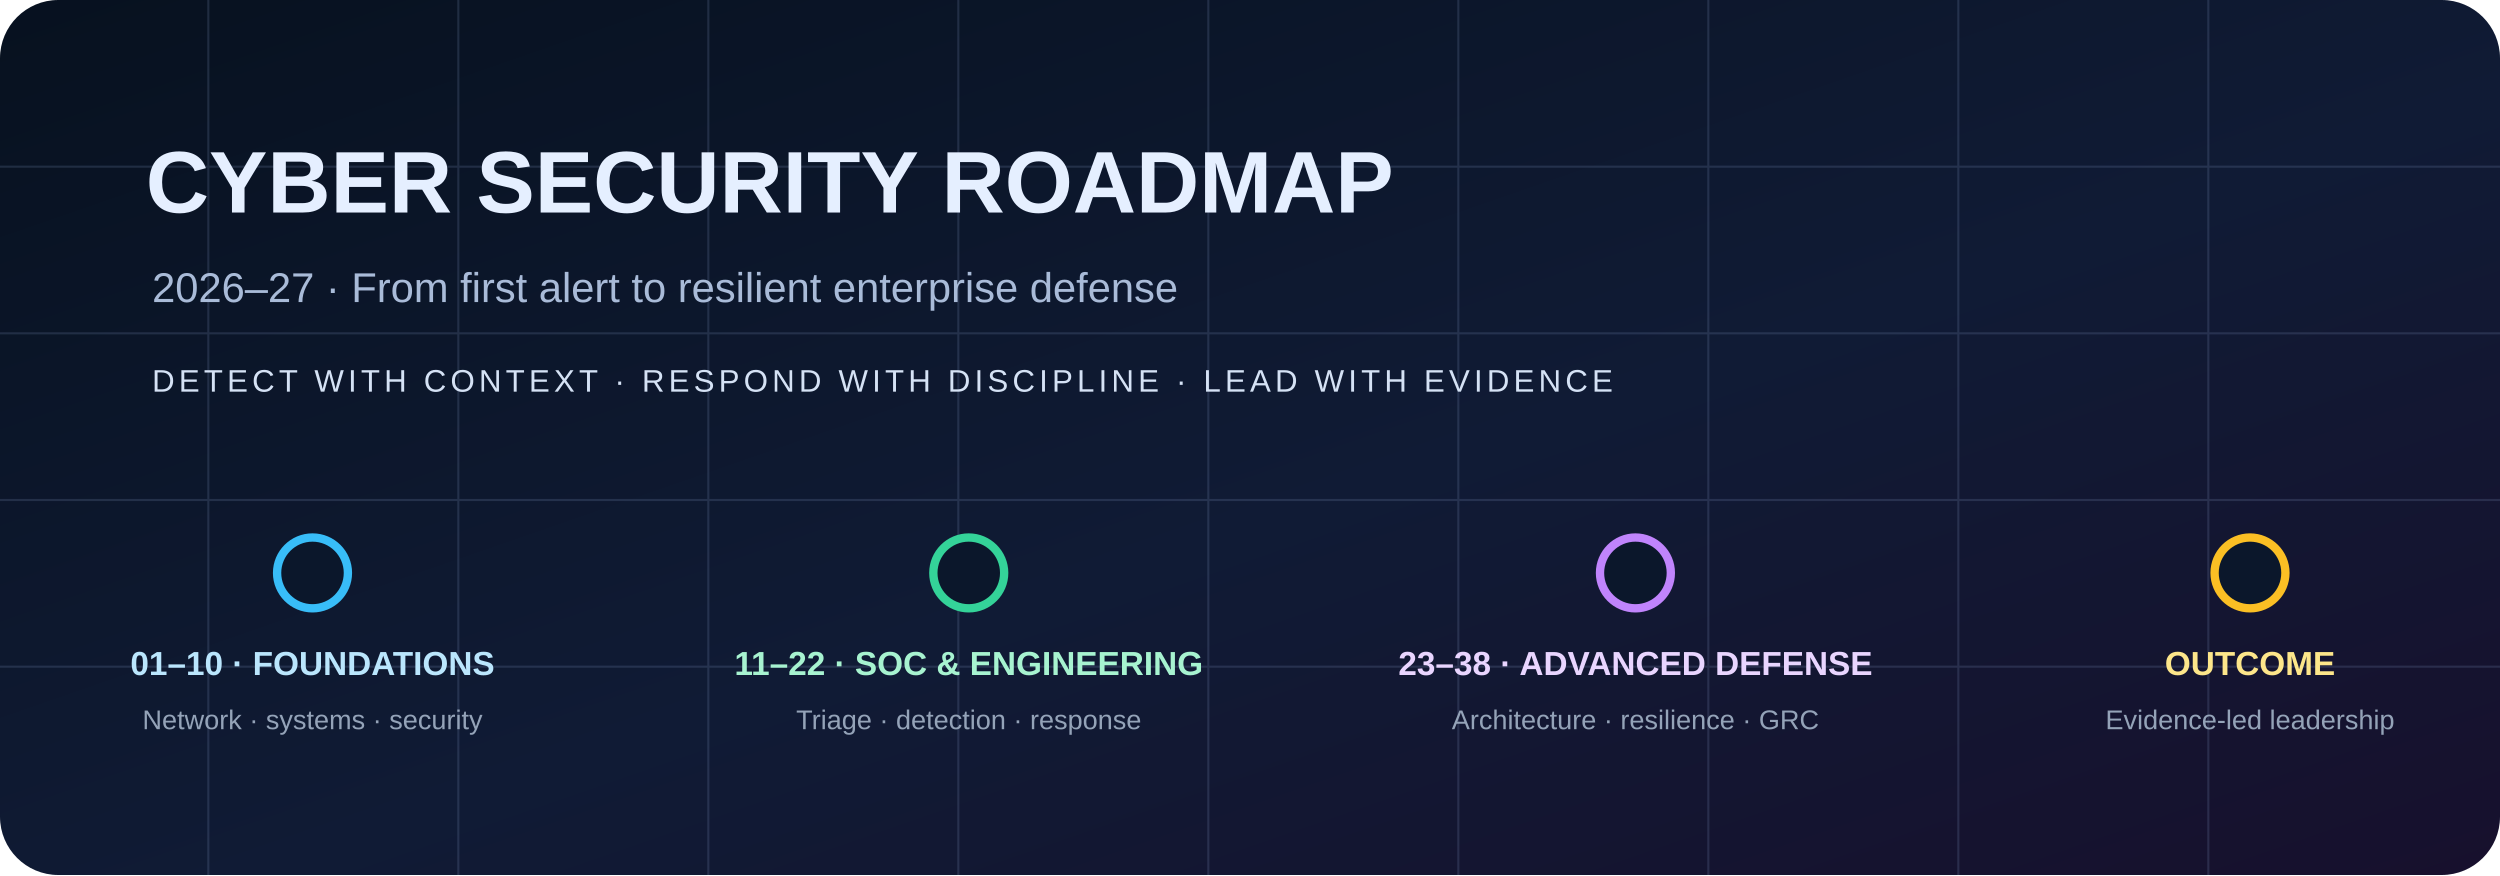
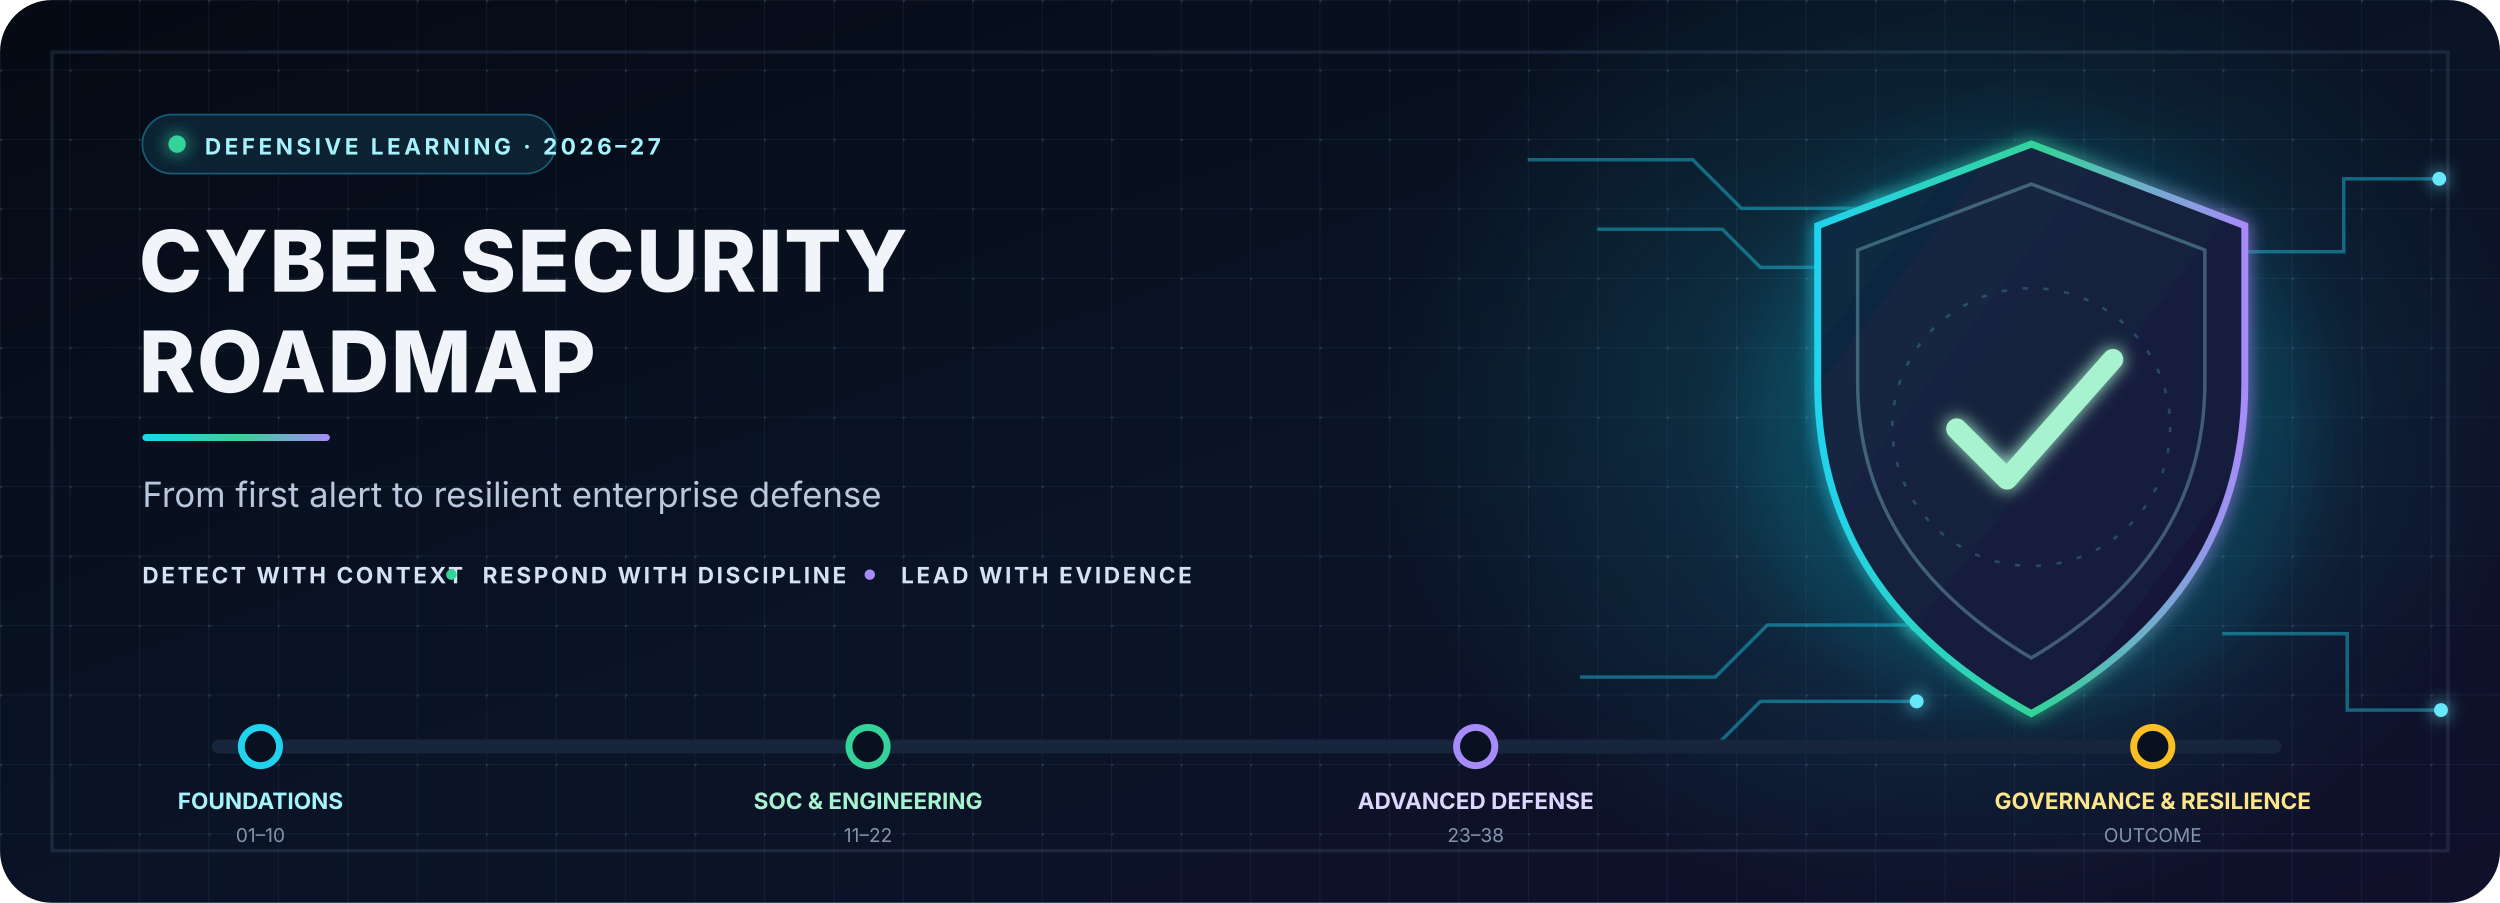
- <svg xmlns="http://www.w3.org/2000/svg" width="1200" height="420" viewBox="0 0 1200 420" role="img" aria-labelledby="title desc">
+ <svg xmlns="http://www.w3.org/2000/svg" width="1440" height="520" viewBox="0 0 1440 520" role="img" aria-labelledby="title desc">
  <defs>
-     <linearGradient id="bg" x1="0" y1="0" x2="1" y2="1">
-       <stop offset="0" stop-color="#07111f" />
-       <stop offset=".55" stop-color="#101b35" />
-       <stop offset="1" stop-color="#17102d" />
+     <linearGradient id="background" x1="0" y1="0" x2="1" y2="1">
+       <stop offset="0" stop-color="#050a14" />
+       <stop offset=".52" stop-color="#0a1426" />
+       <stop offset="1" stop-color="#10102b" />
    </linearGradient>
-     <linearGradient id="line" x1="0" y1="0" x2="1" y2="0">
-       <stop offset="0" stop-color="#38bdf8" />
+     <linearGradient id="accent" x1="0" y1="0" x2="1" y2="0">
+       <stop offset="0" stop-color="#22d3ee" />
      <stop offset=".52" stop-color="#34d399" />
-       <stop offset="1" stop-color="#c084fc" />
+       <stop offset="1" stop-color="#a78bfa" />
    </linearGradient>
-     <filter id="glow">
+     <linearGradient id="shieldFill" x1="0" y1="0" x2="1" y2="1">
+       <stop offset="0" stop-color="#102d43" />
+       <stop offset="1" stop-color="#171437" />
+     </linearGradient>
+     <radialGradient id="aura">
+       <stop offset="0" stop-color="#22d3ee" stop-opacity=".22" />
+       <stop offset="1" stop-color="#22d3ee" stop-opacity="0" />
+     </radialGradient>
+     <pattern id="grid" width="40" height="40" patternUnits="userSpaceOnUse">
+       <path d="M40 0H0V40" fill="none" stroke="#7892b8" stroke-opacity=".10" stroke-width="1" />
+       <circle cx="0" cy="0" r="1.5" fill="#8ba9d5" fill-opacity=".18" />
+     </pattern>
+     <filter id="glow" x="-80%" y="-80%" width="260%" height="260%">
      <feGaussianBlur stdDeviation="5" result="blur" />
      <feMerge>
        <feMergeNode in="blur" />
        <feMergeNode in="SourceGraphic" />
      </feMerge>
    </filter>
+     <filter id="softGlow" x="-80%" y="-80%" width="260%" height="260%">
+       <feGaussianBlur stdDeviation="18" />
+     </filter>
  </defs>
-   <rect width="1200" height="420" rx="28" fill="url(#bg)" />
-   <g opacity=".18" stroke="#8ba3cf">
-     <path d="M0 80H1200M0 160H1200M0 240H1200M0 320H1200" />
-     <path d="M100 0V420M220 0V420M340 0V420M460 0V420M580 0V420M700 0V420M820 0V420M940 0V420M1060 0V420" />
+   <rect width="1440" height="520" rx="30" fill="url(#background)" />
+   <rect width="1440" height="520" rx="30" fill="url(#grid)" />
+   <ellipse cx="1125" cy="240" rx="330" ry="290" fill="url(#aura)" />
+   <path d="M30 30H1410V490H30Z" fill="none" stroke="#7892b8" stroke-opacity=".16" stroke-width="2" rx="26" />
+   <g fill="none" stroke="#22d3ee" stroke-opacity=".42" stroke-width="2">
+     <path d="M880 92h95l28 28h80" />
+     <path d="M920 132h72l22 22h54" />
+     <path d="M910 390h78l30-30h86" />
+     <path d="M870 428h120l24-24h90" />
+     <path d="M1292 145h58v-42h55" />
+     <path d="M1280 365h72v44h54" />
  </g>
-   <text x="70" y="102" fill="#e5efff" font-family="Arial,sans-serif" font-size="42" font-weight="700">CYBER SECURITY ROADMAP</text>
-   <text x="73" y="145" fill="#a9bbd8" font-family="Arial,sans-serif" font-size="20">2026–27  ·  From first alert to resilient enterprise defense</text>
-   <text x="73" y="188" fill="#d5e2f5" font-family="Arial,sans-serif" font-size="15" letter-spacing="2">DETECT WITH CONTEXT  ·  RESPOND WITH DISCIPLINE  ·  LEAD WITH EVIDENCE</text>
-   <path d="M120 275 C300 275 300 275 440 275 S650 275 770 275 S960 275 1080 275" fill="none" stroke="url(#line)" stroke-width="5" filter="url(#glow)" />
-   <g font-family="Arial,sans-serif" text-anchor="middle">
-     <circle cx="150" cy="275" r="17" fill="#0b172b" stroke="#38bdf8" stroke-width="4" />
-     <text x="150" y="324" fill="#bae6fd" font-size="16" font-weight="700">01–10 · FOUNDATIONS</text>
-     <text x="150" y="350" fill="#94a3b8" font-size="13">Network · systems · security</text>
-     <circle cx="465" cy="275" r="17" fill="#0b172b" stroke="#34d399" stroke-width="4" />
-     <text x="465" y="324" fill="#a7f3d0" font-size="16" font-weight="700">11–22 · SOC &amp; ENGINEERING</text>
-     <text x="465" y="350" fill="#94a3b8" font-size="13">Triage · detection · response</text>
-     <circle cx="785" cy="275" r="17" fill="#0b172b" stroke="#c084fc" stroke-width="4" />
-     <text x="785" y="324" fill="#e9d5ff" font-size="16" font-weight="700">23–38 · ADVANCED DEFENSE</text>
-     <text x="785" y="350" fill="#94a3b8" font-size="13">Architecture · resilience · GRC</text>
-     <circle cx="1080" cy="275" r="17" fill="#0b172b" stroke="#fbbf24" stroke-width="4" />
-     <text x="1080" y="324" fill="#fde68a" font-size="16" font-weight="700">OUTCOME</text>
-     <text x="1080" y="350" fill="#94a3b8" font-size="13">Evidence-led leadership</text>
+   <g fill="#67e8f9" filter="url(#glow)">
+     <circle cx="1083" cy="120" r="4" />
+     <circle cx="1068" cy="154" r="4" />
+     <circle cx="1104" cy="360" r="4" />
+     <circle cx="1104" cy="404" r="4" />
+     <circle cx="1405" cy="103" r="4" />
+     <circle cx="1406" cy="409" r="4" />
+   </g>
+   <g font-family="Inter,Segoe UI,Arial,sans-serif">
+     <rect x="82" y="66" width="238" height="34" rx="17" fill="#0c2232" stroke="#155e75" />
+     <circle cx="102" cy="83" r="5" fill="#34d399" filter="url(#glow)" />
+     <text x="118" y="89" fill="#a5f3fc" font-size="13" font-weight="700" letter-spacing="2">DEFENSIVE LEARNING · 2026–27</text>
+     <text x="80" y="168" fill="#f1f5f9" font-size="49" font-weight="800" letter-spacing="1">CYBER SECURITY</text>
+     <text x="80" y="226" fill="#f1f5f9" font-size="49" font-weight="800" letter-spacing="1">ROADMAP</text>
+     <rect x="82" y="250" width="108" height="4" rx="2" fill="url(#accent)" />
+     <text x="82" y="292" fill="#b9c8dc" font-size="20">From first alert to resilient enterprise defense</text>
+     <text x="82" y="336" fill="#d5e2f5" font-size="13" font-weight="700" letter-spacing="1.5">DETECT WITH CONTEXT</text>
+     <circle cx="260" cy="331" r="3" fill="#34d399" />
+     <text x="278" y="336" fill="#d5e2f5" font-size="13" font-weight="700" letter-spacing="1.5">RESPOND WITH DISCIPLINE</text>
+     <circle cx="501" cy="331" r="3" fill="#a78bfa" />
+     <text x="519" y="336" fill="#d5e2f5" font-size="13" font-weight="700" letter-spacing="1.5">LEAD WITH EVIDENCE</text>
+   </g>
+   <circle cx="1170" cy="246" r="164" fill="#22d3ee" fill-opacity=".12" filter="url(#softGlow)" />
+   <path d="M1170 83 1293 130v91c0 91-50 150-123 190-73-40-123-99-123-190v-91Z" fill="url(#shieldFill)" stroke="url(#accent)" stroke-width="4" filter="url(#glow)" />
+   <path d="M1170 106 1270 144v76c0 72-38 122-100 159-62-37-100-87-100-159v-76Z" fill="none" stroke="#a5f3fc" stroke-opacity=".3" stroke-width="2" />
+   <path d="m1127 247 29 29 61-69" fill="none" stroke="#a7f3d0" stroke-width="12" stroke-linecap="round" stroke-linejoin="round" filter="url(#glow)" />
+   <circle cx="1170" cy="246" r="80" fill="none" stroke="#67e8f9" stroke-opacity=".22" stroke-width="1.5" stroke-dasharray="3 9" />
+   <path d="M126 430H1310" fill="none" stroke="#17263c" stroke-width="8" stroke-linecap="round" />
+   <path d="M126 430H1310" fill="none" stroke="url(#accent)" stroke-width="3" stroke-linecap="round" filter="url(#glow)" />
+   <g font-family="Inter,Segoe UI,Arial,sans-serif" text-anchor="middle">
+     <g>
+       <circle cx="150" cy="430" r="11" fill="#07111f" stroke="#22d3ee" stroke-width="4" />
+       <text x="150" y="466" fill="#a5f3fc" font-size="13" font-weight="700">FOUNDATIONS</text>
+       <text x="150" y="485" fill="#8294ad" font-size="11">01–10</text>
+     </g>
+     <g>
+       <circle cx="500" cy="430" r="11" fill="#07111f" stroke="#34d399" stroke-width="4" />
+       <text x="500" y="466" fill="#a7f3d0" font-size="13" font-weight="700">SOC &amp; ENGINEERING</text>
+       <text x="500" y="485" fill="#8294ad" font-size="11">11–22</text>
+     </g>
+     <g>
+       <circle cx="850" cy="430" r="11" fill="#07111f" stroke="#a78bfa" stroke-width="4" />
+       <text x="850" y="466" fill="#ddd6fe" font-size="13" font-weight="700">ADVANCED DEFENSE</text>
+       <text x="850" y="485" fill="#8294ad" font-size="11">23–38</text>
+     </g>
+     <g>
+       <circle cx="1240" cy="430" r="11" fill="#07111f" stroke="#fbbf24" stroke-width="4" />
+       <text x="1240" y="466" fill="#fde68a" font-size="13" font-weight="700">GOVERNANCE &amp; RESILIENCE</text>
+       <text x="1240" y="485" fill="#8294ad" font-size="11">OUTCOME</text>
+     </g>
  </g>
</svg>
